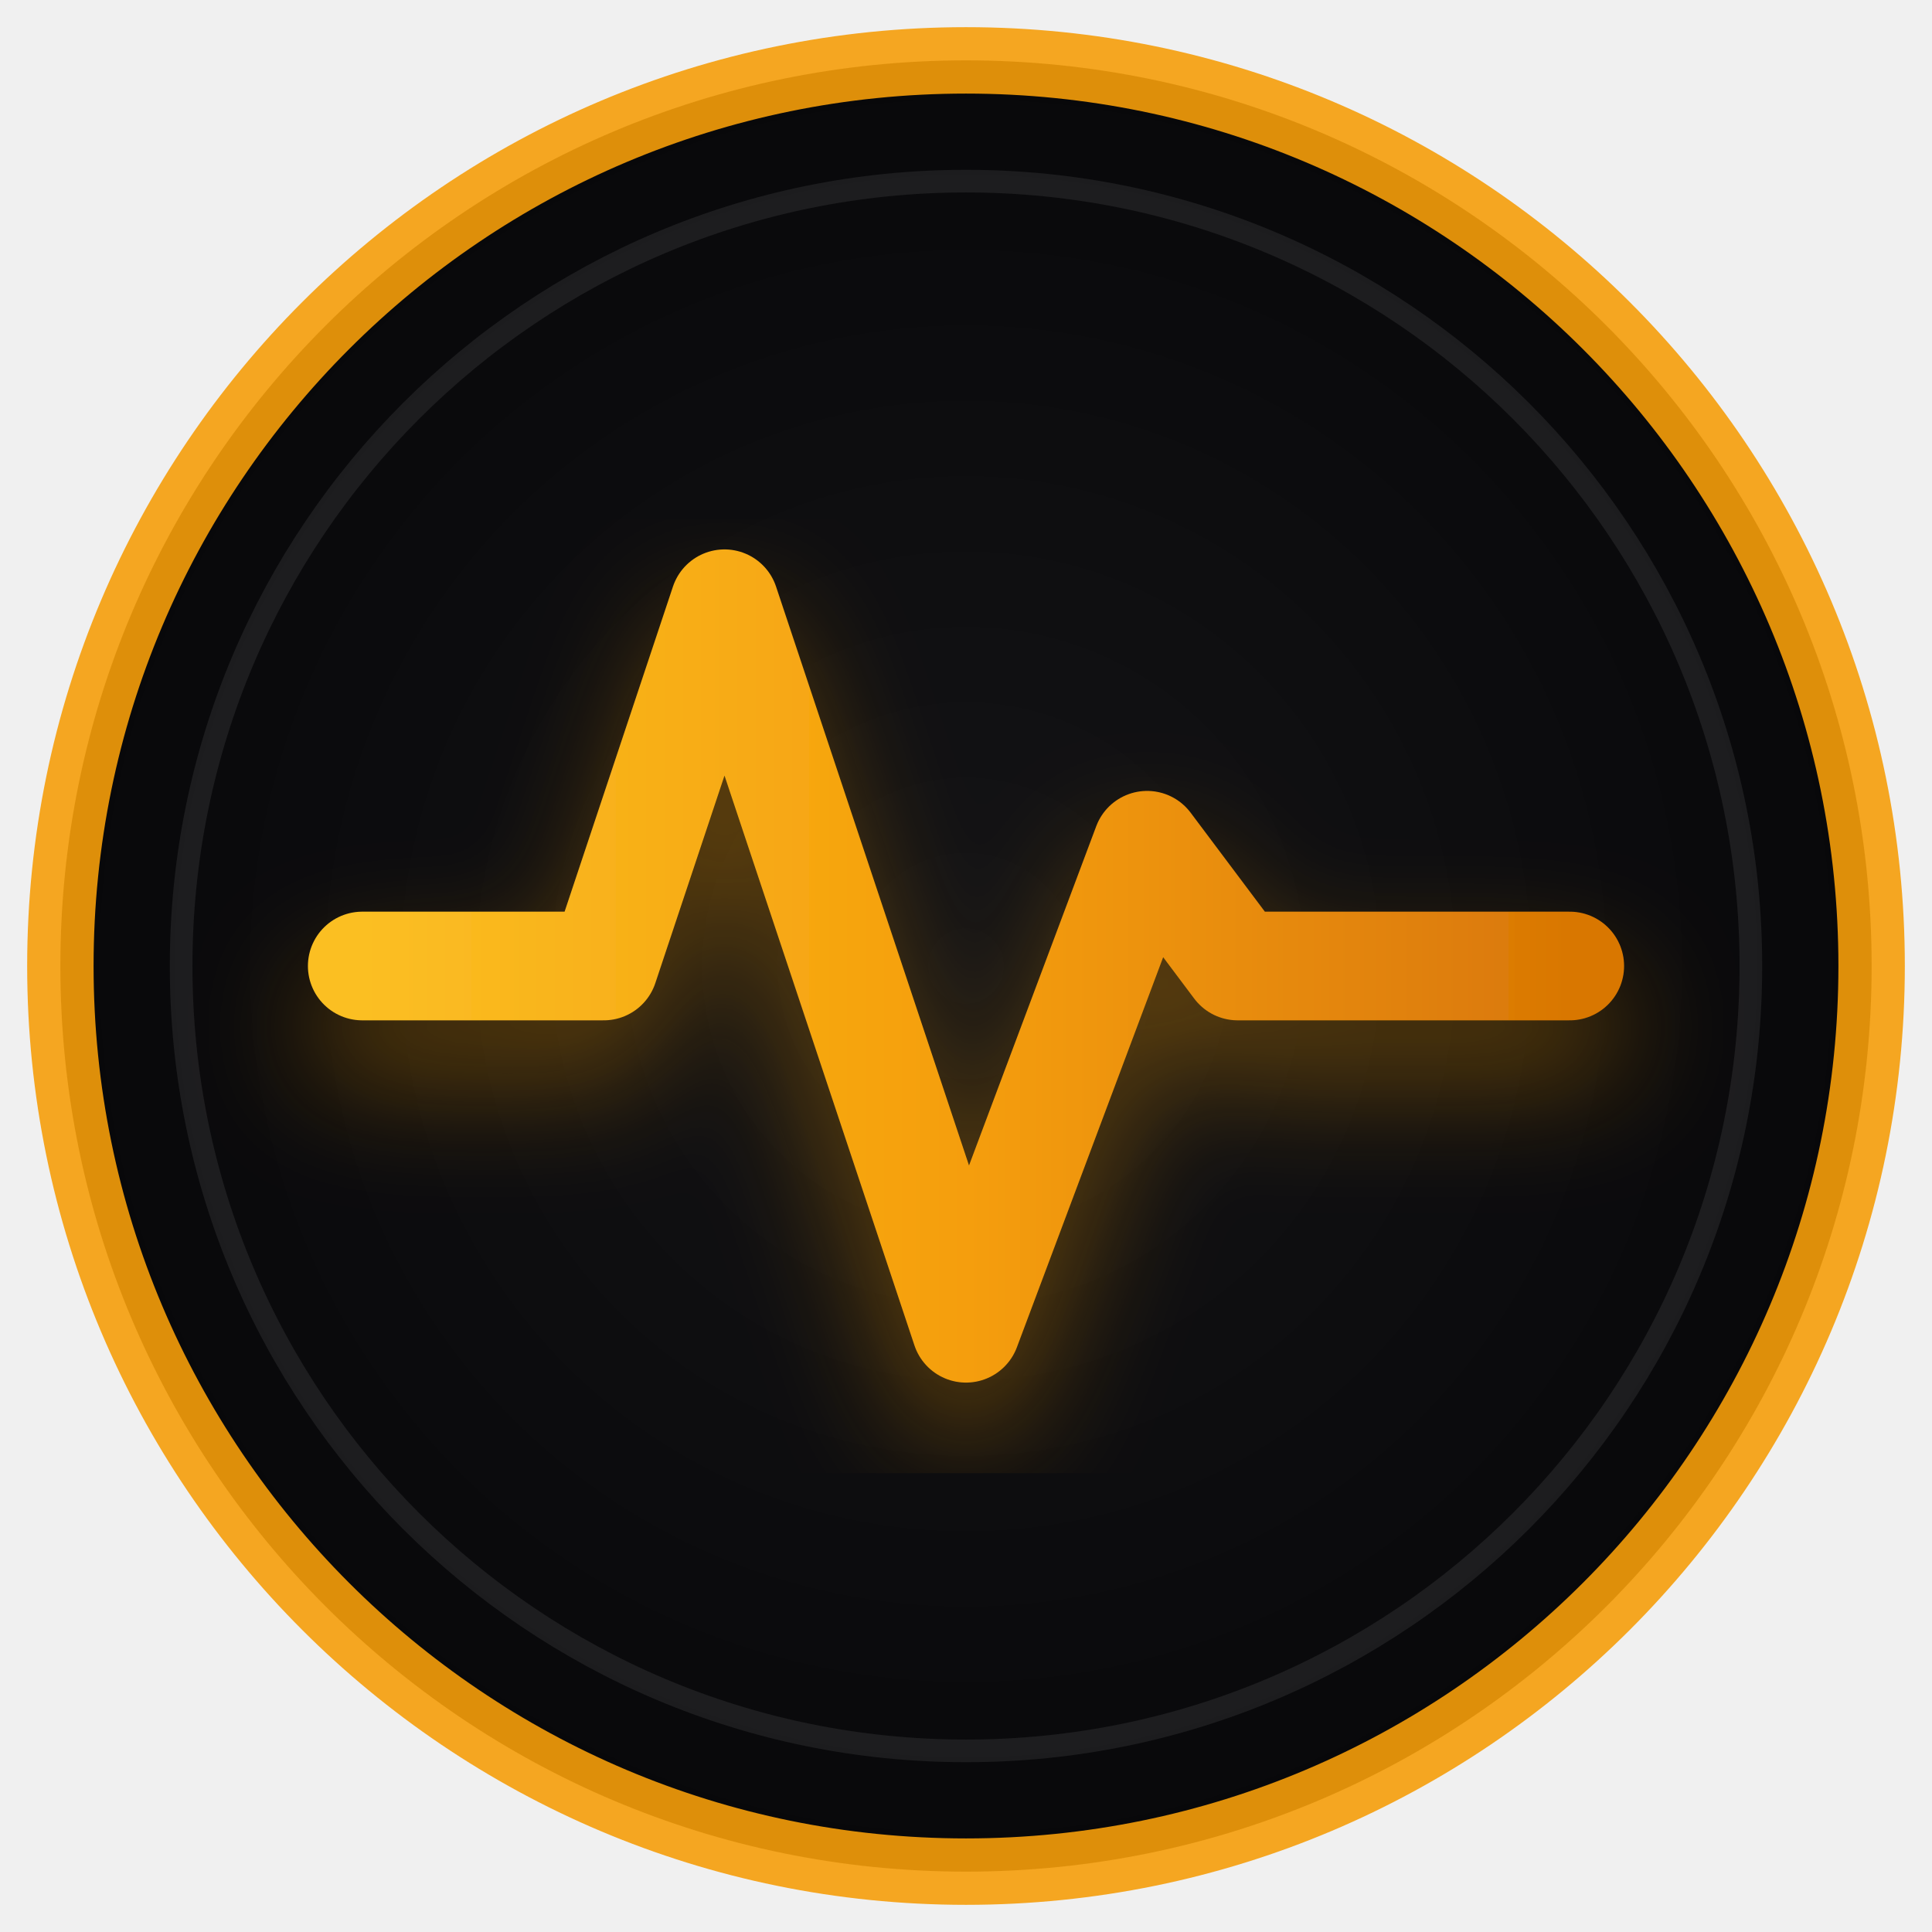
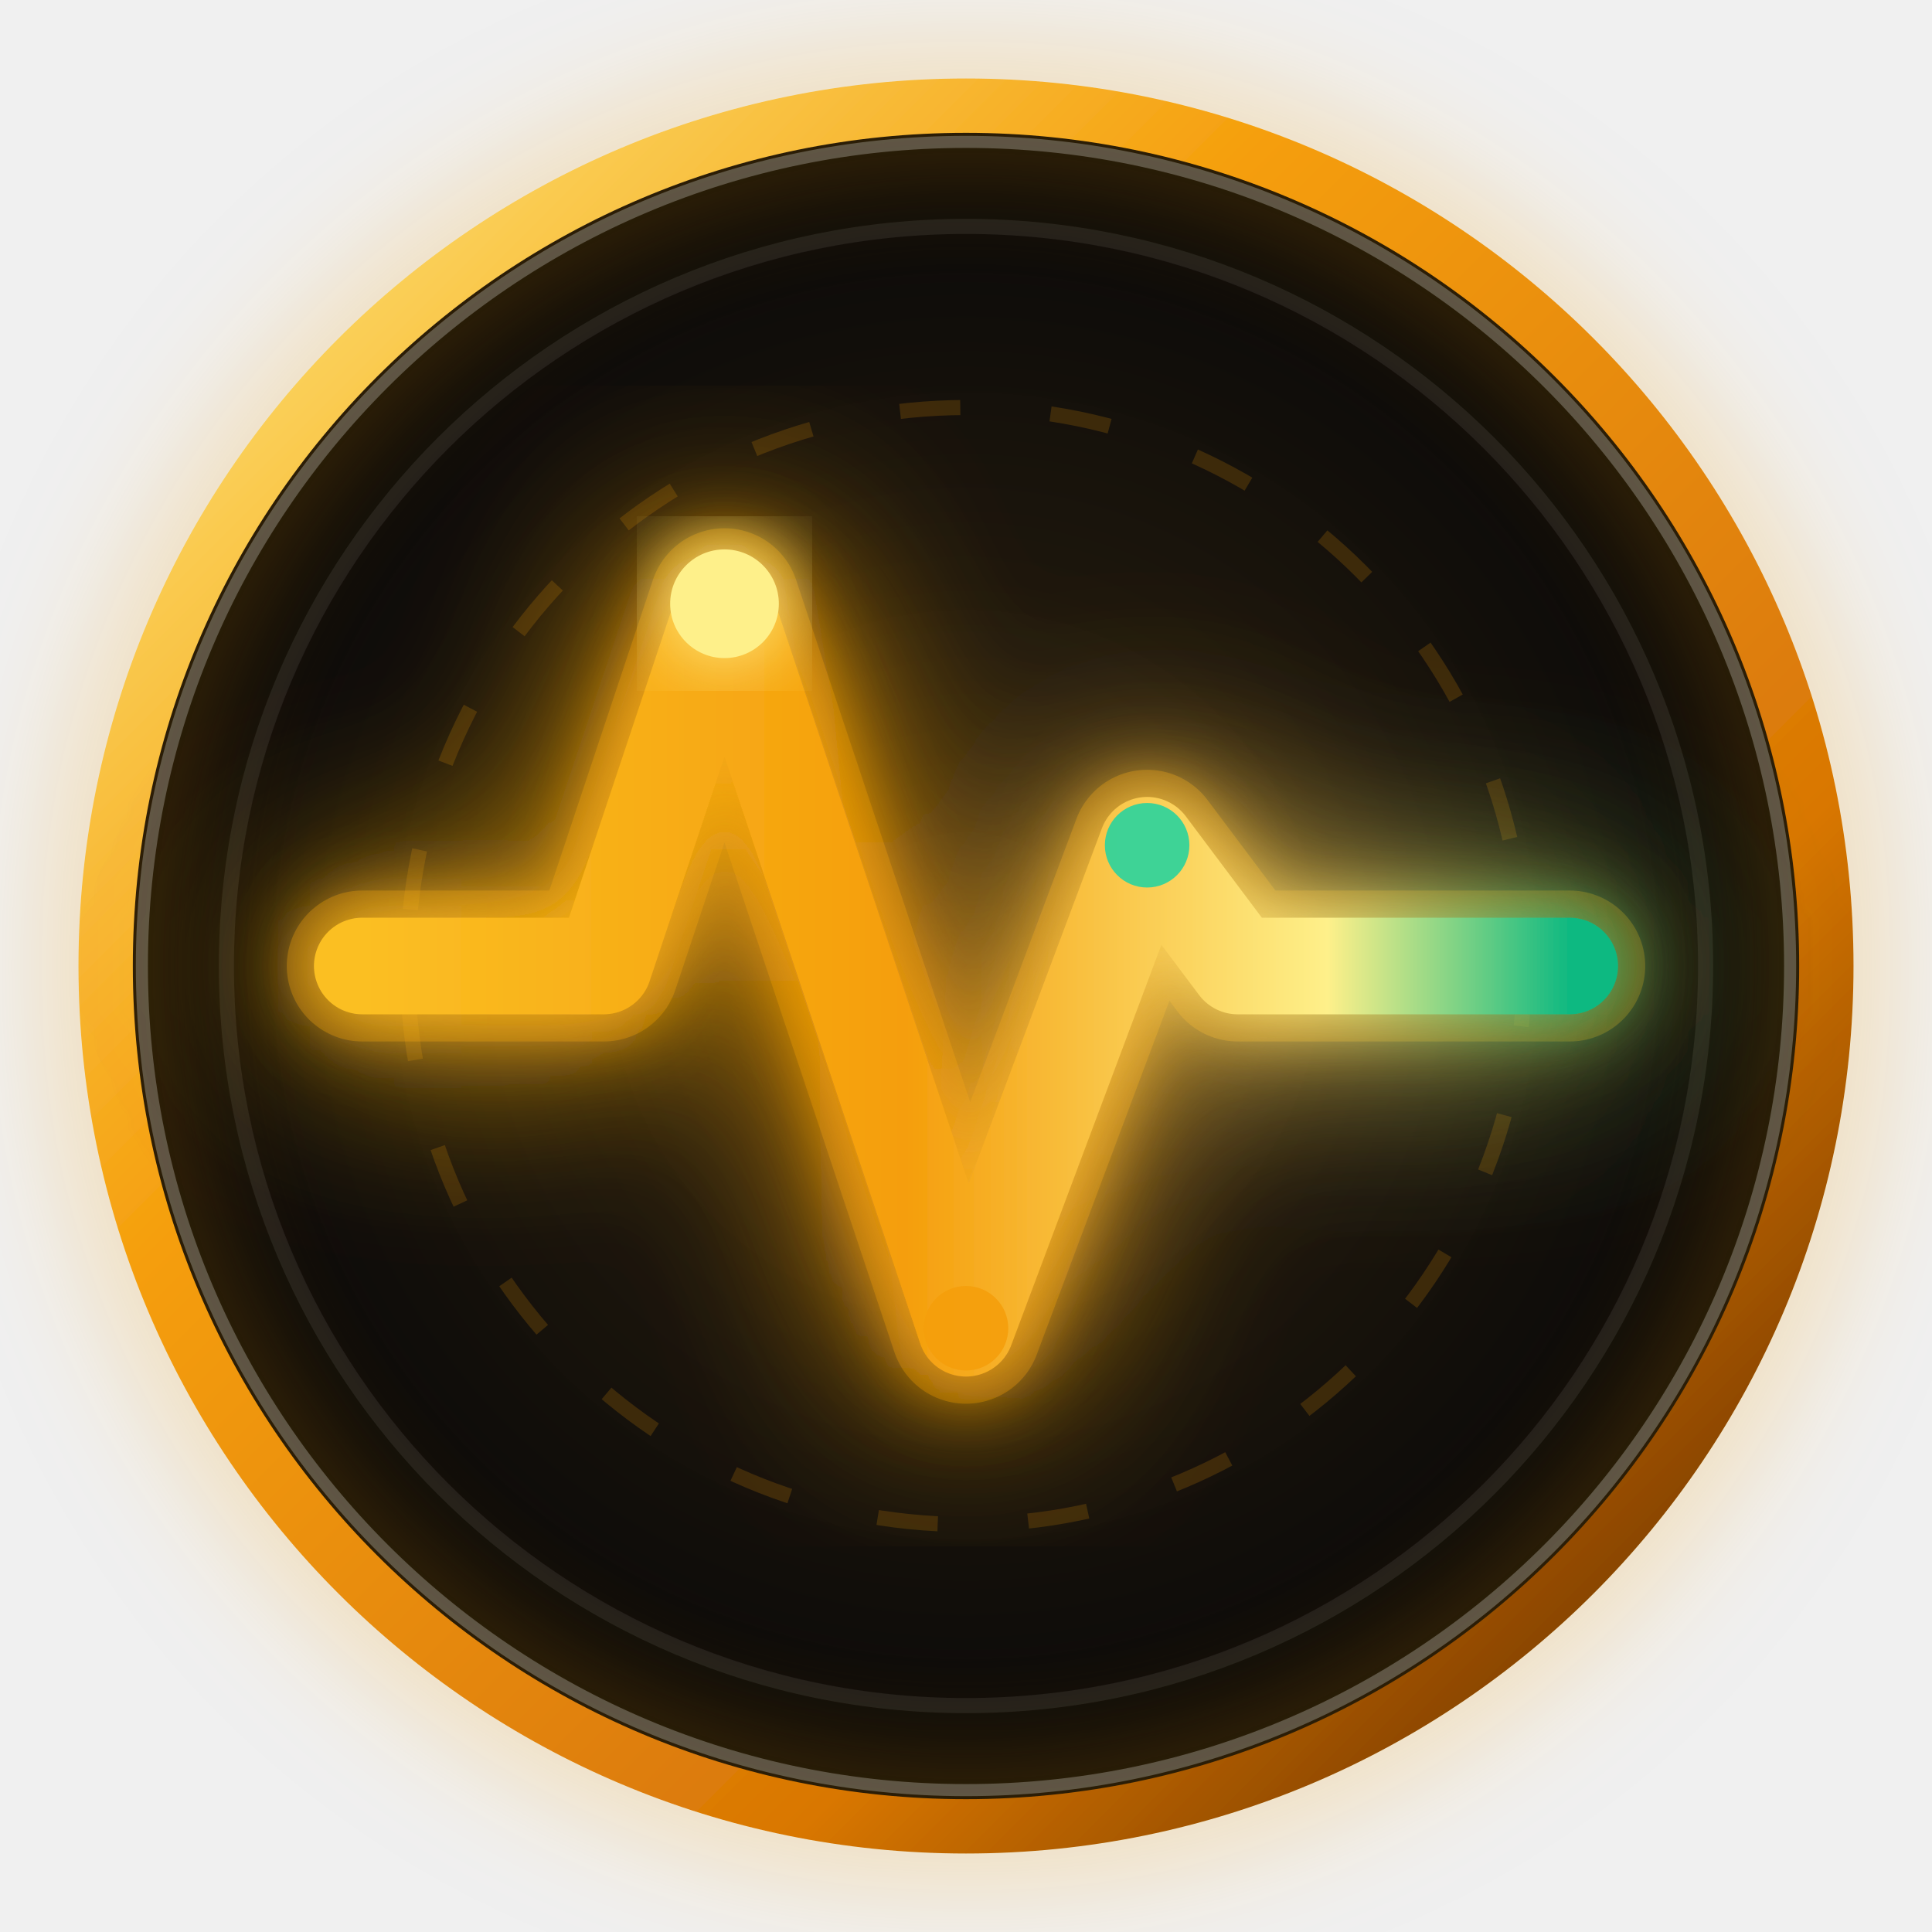
- <svg xmlns="http://www.w3.org/2000/svg" width="64" height="64" viewBox="0 0 64 64">
+ <svg xmlns="http://www.w3.org/2000/svg" viewBox="0 0 64 64" fill="none" style="width: 100%; height: 100%; max-width: 100%; display: block;">
  <defs>
-     <radialGradient id="bgGrad" cx="50%" cy="50%" r="50%">
-       <stop offset="0%" stop-color="#141416" />
-       <stop offset="100%" stop-color="#08080a" />
+     <radialGradient id="pulseCoreBg" cx="50%" cy="50%" r="50%">
+       <stop offset="0%" stop-color="#2a1f0c" stop-opacity="0.98" />
+       <stop offset="65%" stop-color="#120e08" stop-opacity="0.99" />
+       <stop offset="100%" stop-color="#050507" stop-opacity="1" />
    </radialGradient>
-     <linearGradient id="pulseGrad" x1="0%" y1="0%" x2="100%" y2="0%">
+     <linearGradient id="goldBorderGrad" x1="0%" y1="0%" x2="100%" y2="100%">
+       <stop offset="0%" stop-color="#fef08a" />
+       <stop offset="35%" stop-color="#f59e0b" />
+       <stop offset="70%" stop-color="#d97706" />
+       <stop offset="100%" stop-color="#451a03" />
+     </linearGradient>
+     <linearGradient id="laserPulseGrad" x1="0%" y1="0%" x2="100%" y2="0%">
      <stop offset="0%" stop-color="#fbbf24" />
-       <stop offset="50%" stop-color="#f59e0b" />
-       <stop offset="100%" stop-color="#d97706" />
+       <stop offset="45%" stop-color="#f59e0b" />
+       <stop offset="80%" stop-color="#fef08a" />
+       <stop offset="100%" stop-color="#10b981" />
    </linearGradient>
-     <filter id="glow" x="-20%" y="-20%" width="140%" height="140%">
-       <feDropShadow dx="0" dy="2" stdDeviation="2" flood-color="#f59e0b" flood-opacity="0.35" />
+     <filter id="neonGlow" x="-30%" y="-30%" width="160%" height="160%">
+       <feGaussianBlur stdDeviation="1.2" result="blur1" />
+       <feGaussianBlur stdDeviation="3.2" result="blur2" />
+       <feMerge>
+         <feMergeNode in="blur2" />
+         <feMergeNode in="blur1" />
+         <feMergeNode in="SourceGraphic" />
+       </feMerge>
+     </filter>
+     <filter id="outerAura" x="-20%" y="-20%" width="140%" height="140%">
+       <feDropShadow dx="0" dy="0" stdDeviation="2.2" flood-color="#f59e0b" flood-opacity="0.5" />
    </filter>
  </defs>
-   <circle cx="32" cy="32" r="30" fill="url(#bgGrad)" stroke="#f59e0b" stroke-width="2.2" stroke-opacity="0.9" />
-   <circle cx="32" cy="32" r="26" fill="none" stroke="#ffffff" stroke-width="0.75" stroke-opacity="0.08" />
-   <path d="M12 32h8l4-12 8 24 6-16 3 4h11" fill="none" stroke="url(#pulseGrad)" stroke-width="3.6" stroke-linecap="round" stroke-linejoin="round" filter="url(#glow)" />
+   <style>
+     
+       @keyframes pulseFlow {
+         0% {
+           stroke-dashoffset: 140;
+           opacity: 0.85;
+         }
+         50% {
+           opacity: 1;
+         }
+         100% {
+           stroke-dashoffset: 0;
+           opacity: 0.85;
+         }
+       }
+ 
+       @keyframes ringBreathe {
+         0%, 100% {
+           stroke-opacity: 0.85;
+           filter: drop-shadow(0 0 1px rgba(245, 158, 11, 0.4));
+         }
+         50% {
+           stroke-opacity: 1;
+           filter: drop-shadow(0 0 4px rgba(245, 158, 11, 0.9));
+         }
+       }
+ 
+       @keyframes beaconPulse {
+         0%, 100% {
+           transform: scale(1);
+           opacity: 0.8;
+         }
+         50% {
+           transform: scale(1.35);
+           opacity: 1;
+         }
+       }
+ 
+       .animated-pulse-line {
+         stroke-dasharray: 140;
+         stroke-dashoffset: 140;
+         animation: pulseFlow 2.6s cubic-bezier(0.4, 0, 0.2, 1) infinite;
+       }
+ 
+       .animated-border-ring {
+         animation: ringBreathe 3s ease-in-out infinite;
+       }
+ 
+       .peak-node {
+         transform-origin: 24px 20px;
+         animation: beaconPulse 1.8s ease-in-out infinite;
+       }
+     
+   </style>
+   <circle cx="32" cy="32" r="28.5" fill="url(#pulseCoreBg)" />
+   <circle cx="32" cy="32" r="24.5" fill="none" stroke="#ffffff" stroke-width="0.5" stroke-opacity="0.08" />
+   <circle cx="32" cy="32" r="18.5" fill="none" stroke="#f59e0b" stroke-width="0.5" stroke-dasharray="2 3" stroke-opacity="0.18" />
+   <circle cx="32" cy="32" r="28.5" fill="none" stroke="url(#goldBorderGrad)" stroke-width="1.8" filter="url(#outerAura)" className="animated-border-ring" />
+   <circle cx="32" cy="32" r="27.3" fill="none" stroke="#ffffff" stroke-width="0.4" stroke-opacity="0.25" />
+   <path d="M12 32h8l4-12 8 24 6-16 3 4h11" fill="none" stroke="#f59e0b" stroke-width="5" stroke-linecap="round" stroke-linejoin="round" stroke-opacity="0.32" filter="url(#neonGlow)" />
+   <path d="M12 32h8l4-12 8 24 6-16 3 4h11" fill="none" stroke="url(#laserPulseGrad)" stroke-width="3.2" stroke-linecap="round" stroke-linejoin="round" filter="url(#neonGlow)" className="animated-pulse-line" />
+   <circle cx="24" cy="20" r="1.8" fill="#fef08a" className="peak-node" filter="url(#neonGlow)" />
+   <circle cx="32" cy="44" r="1.4" fill="#f59e0b" opacity="0.9" />
+   <circle cx="38" cy="28" r="1.4" fill="#34d399" opacity="0.95" />
</svg>
